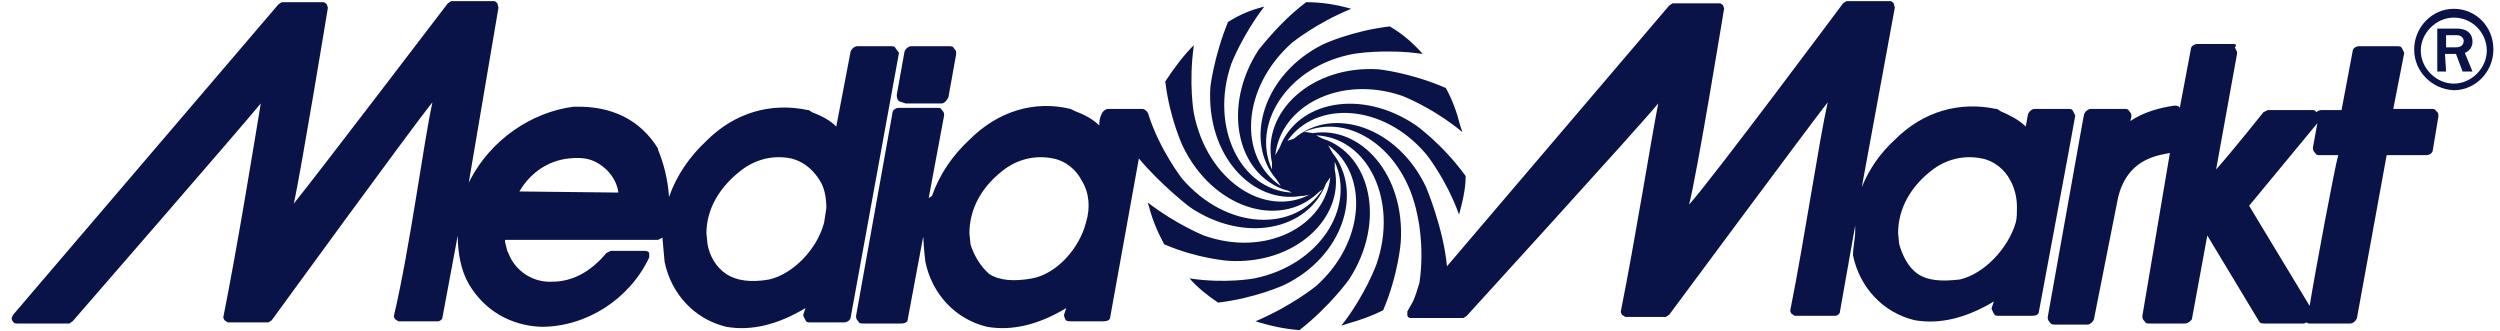
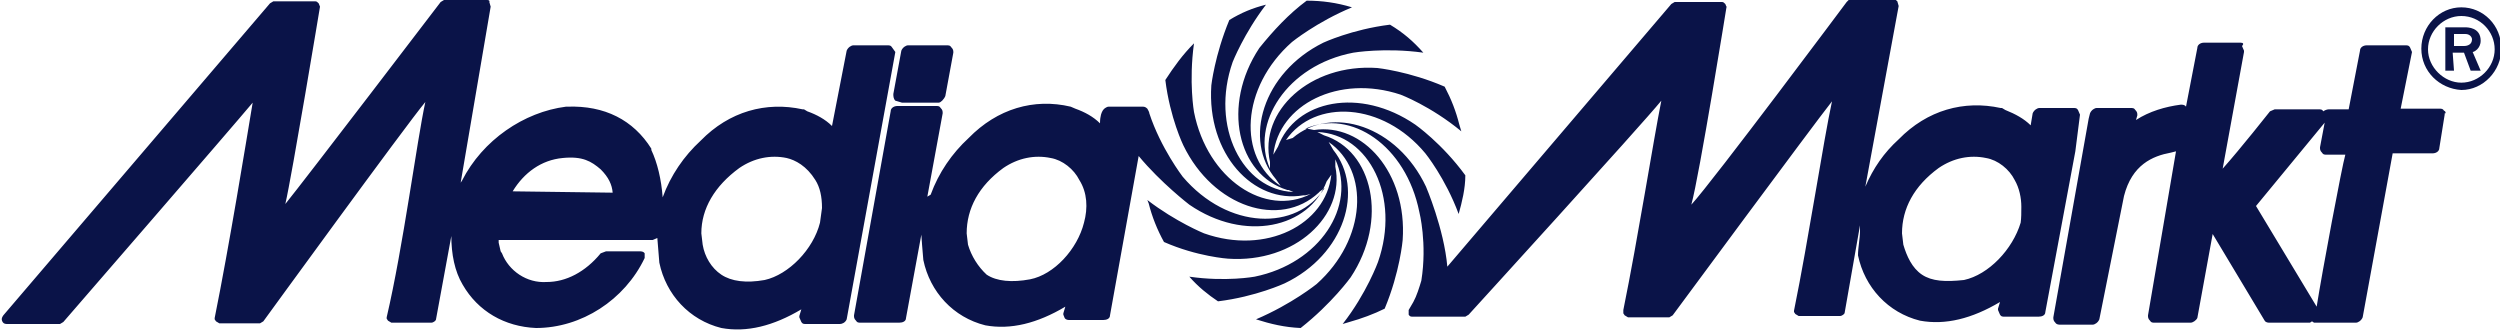
- <svg xmlns="http://www.w3.org/2000/svg" version="1.1" id="Calque_1" x="0px" y="0px" viewBox="0 0 227.2 30" style="enable-background:new 0 0 227.2 30;" xml:space="preserve">
+ <svg xmlns="http://www.w3.org/2000/svg" version="1.1" id="Calque_1" x="0px" y="0px" viewBox="0 0 375 49.5" style="enable-background:new 0 0 375 49.5;" xml:space="preserve">
  <style type="text/css">
	.st0{fill:#0A1348;}
</style>
  <g>
-     <path class="st0" d="M183.2,20.2c-0.7,2.4-2.9,4.7-5.1,5.2c-1.7,0.2-2.9,0.1-3.8-0.5c-0.9-0.6-1.4-1.7-1.7-2.7l-0.1-1   c0-2.2,1.1-4.3,3.3-5.9c1.3-0.9,2.8-1.2,4.3-0.9c1.1,0.2,2.1,1,2.6,2c0.4,0.7,0.6,1.6,0.6,2.4C183.3,19.3,183.3,19.8,183.2,20.2    M98.7,20.2c-0.6,2.4-2.7,4.7-4.9,5.1c-1.6,0.3-3,0.2-3.9-0.4c-0.8-0.7-1.4-1.7-1.7-2.7l-0.1-1c0-2.2,1.1-4.3,3.3-5.9   c1.3-0.9,2.8-1.2,4.3-0.9c1.1,0.2,2.1,1,2.6,2C99,17.5,99.1,18.9,98.7,20.2 M188.6,10.5l-0.2-0.4c-0.1-0.2-0.2-0.2-0.5-0.2h-3   c-0.2,0-0.5,0.2-0.6,0.5l-0.2,1.1c-0.6-0.6-1.4-1-2.3-1.4l-0.3-0.2h-0.1c-3.3-0.7-6.6,0.2-9.2,2.8c-1.3,1.2-2.3,2.6-3,4.3l3-16.3   l-0.1-0.4c-0.1-0.1-0.2-0.2-0.3-0.2h-4l-0.3,0.2c0,0-12,16.1-14,18.3c0.7-2.6,3.2-17.9,3.2-17.9V0.8l-0.1-0.3   c-0.1-0.1-0.2-0.2-0.3-0.2h-4.3l-0.3,0.2l-20.2,23.7c-0.3-3.4-1.9-7.2-1.9-7.2c-2.6-5.5-8.5-7.4-12-4.4l-0.6,0.2   c2.6-3.7,8.7-3.4,12.6,1.2c0,0,1.8,2.2,3,5.5c0.3-1.1,0.6-2.3,0.6-3.5c-2.1-2.9-4.5-4.6-4.5-4.6c-5-3.4-10.8-2.2-12.4,2l-0.4,0.7   c0.5-4.5,5.9-7.3,11.5-5.4c0,0,2.7,1,5.5,3.3l-0.2-0.6c-0.3-1.2-0.7-2.3-1.3-3.4c-3.2-1.4-6.1-1.7-6.1-1.7   c-6.1-0.4-10.7,3.9-9.7,8.5v0.6C113.7,11.3,117,6,123,4.9c0,0,2.8-0.5,6.3,0c-0.9-1-1.8-1.8-3-2.5c-3.4,0.4-6,1.6-6,1.6   c-5.5,2.7-7.3,8.8-4.3,12.3l0.4,0.6c-3.9-2.6-3.6-8.9,1-13c0,0,2.2-1.8,5.4-3.1c-1.4-0.4-2.7-0.6-4.1-0.6c-1.6,1.2-3,2.7-4.3,4.3   c-3.4,5.2-2,11.4,2.5,12.8h0.1l0.4,0.2c-4.6-0.2-7.5-5.9-5.5-11.7c0,0,1-2.6,3-5.2c-1.2,0.3-2.2,0.7-3.3,1.4   c-1.3,3.2-1.6,5.9-1.6,5.9c-0.4,6.2,3.8,10.7,8.3,9.9h0.2l0.5-0.1c-4.1,2.1-9.3-1.3-10.5-7.4c0,0-0.5-2.7,0-6.2   c-1,1-1.8,2.1-2.6,3.3c0.4,3.4,1.6,5.9,1.6,5.9c2.7,5.6,8.7,7.5,12.2,4.3l0.1-0.1l0.4-0.3c-2.5,3.9-8.7,3.8-12.8-1c0,0-2-2.6-3-5.7   c0-0.1-0.1-0.3-0.2-0.4c-0.2-0.2-0.3-0.2-0.5-0.2h-3c-0.2,0-0.5,0.2-0.6,0.5c0,0-0.2,0.3-0.2,1c-0.6-0.6-1.4-1-2.2-1.3l-0.4-0.2   c-3.3-0.8-6.6,0.2-9.2,2.8c-1.5,1.4-2.7,3.1-3.4,5.1L84.4,18l1.4-7.5c0-0.2,0-0.3-0.2-0.5c-0.1-0.2-0.2-0.2-0.5-0.2h-3.4   c-0.3,0-0.6,0.2-0.6,0.5l-3.3,18.4c0,0.2,0,0.3,0.2,0.5c0.1,0.2,0.2,0.2,0.5,0.2h3.4c0.3,0,0.6-0.1,0.6-0.4l1.4-7.5   c0,0.1,0.1,1.6,0.2,2.3c0.6,2.9,2.7,5.2,5.6,5.9c2.3,0.4,4.7-0.2,7.2-1.7l-0.2,0.6v0.1l0.1,0.3c0.1,0.2,0.3,0.2,0.5,0.2h3   c0.3,0,0.6-0.1,0.6-0.4l2.6-14.4c2,2.4,4.6,4.4,4.6,4.4c5,3.4,10.8,2.1,12.4-2.1l0.4-0.6c-0.5,4.5-5.9,7.3-11.5,5.3   c0,0-2.5-1-5.1-3l0.1,0.3c0.3,1.2,0.8,2.4,1.4,3.5c3,1.3,5.8,1.5,5.8,1.5c6.1,0.4,10.6-3.9,9.7-8.3v-0.5v-0.2   c1.9,4.2-1.4,9.4-7.3,10.6c0,0-2.6,0.5-5.9,0c0.8,0.9,1.7,1.6,2.6,2.2c3.4-0.4,6-1.6,6-1.6c5.4-2.6,7.2-8.5,4.4-12l-0.4-0.7   c3.7,2.6,3.4,8.8-1.1,12.8c0,0-2.2,1.8-5.5,3.2c1.3,0.4,2.6,0.7,4,0.8c2.8-2.2,4.5-4.6,4.5-4.6c3.4-5.2,2-11.4-2.4-12.8l-0.6-0.3   c4.7,0.2,7.5,5.9,5.5,11.7c0,0-1,2.8-3.2,5.6l0.6-0.2c1.1-0.3,2.2-0.7,3.2-1.2c1.4-3.3,1.6-6.2,1.6-6.2c0.4-6.1-3.6-10.6-8-9.9   l-0.6-0.1h-0.2c4.1-1.8,9.1,1.5,10.3,7.5c0,0,0.7,2.8,0.2,6.2c-0.2,0.6-0.4,1.4-0.7,1.9l-0.4,0.7v0.4c0.1,0.2,0.2,0.2,0.4,0.2h4.7   l0.3-0.2c0,0,15.6-17.1,17.4-19.3c-0.7,3.6-2.1,12.4-3.4,18.9v0.1l0.1,0.2l0.3,0.2h3.7l0.3-0.2c0,0,12.6-17,14.4-19.3   c-0.8,3.6-2.1,12.4-3.4,18.9v0.1l0.1,0.2l0.3,0.2h3.7c0.2,0,0.4-0.2,0.4-0.3l1.4-7.9v0.5c0,0.7-0.2,1.5-0.2,2.2   c0.6,2.9,2.7,5.2,5.6,5.9c2.3,0.4,4.7-0.2,7.2-1.7l-0.2,0.6v0.1l0.2,0.4c0.1,0.2,0.2,0.2,0.5,0.2h3c0.3,0,0.6-0.1,0.6-0.4l2.7-14.5   L188.6,10.5L188.6,10.5z M209.9,27.8l-5.5-9.1l6.2-7.5l-0.4,2.2c0,0.2,0,0.3,0.2,0.5c0.1,0.2,0.2,0.2,0.5,0.2h1.6   C212.2,15.1,210.4,24.7,209.9,27.8 M221.4,10.1c-0.1-0.2-0.2-0.2-0.5-0.2h-3.4l1-5.1V4.8l-0.2-0.4c-0.1-0.2-0.2-0.2-0.5-0.2h-3.4   c-0.3,0-0.6,0.2-0.6,0.5l-1,5.3h-1.8c-0.2,0-0.4,0.1-0.5,0.2c-0.1-0.2-0.2-0.2-0.5-0.2h-3.9l-0.4,0.2c0,0-2.7,3.4-4.3,5.2l1.9-10.5   V4.7l-0.2-0.4C203.3,4.1,203.2,4,203,4h-3.3c-0.3,0-0.6,0.2-0.6,0.5l-1,5.3c-0.1-0.2-0.3-0.2-0.5-0.2c-1.4,0.2-2.8,0.6-4,1.4   l0.1-0.4c0-0.2,0-0.3-0.2-0.5c-0.1-0.2-0.2-0.2-0.5-0.2h-3c-0.2,0-0.5,0.2-0.6,0.5l-0.1,0.5l-3.2,17.9c0,0.2,0,0.3,0.2,0.5   c0.1,0.2,0.3,0.2,0.5,0.2h2.9c0.2,0,0.5-0.2,0.6-0.5l2.2-11.1c0.7-2.8,2.6-3.6,4.2-3.9l0.5-0.1l-2.5,14.8c0,0.2,0,0.3,0.2,0.5   c0.1,0.2,0.2,0.2,0.5,0.2h3.2c0.2,0,0.5-0.2,0.6-0.4l1.4-7.6l4.7,7.8c0.1,0.2,0.3,0.2,0.5,0.2h3.6l0.2-0.1l0.2,0.1h3.8   c0.2,0,0.5-0.2,0.6-0.5l2.7-14.8h3.6c0.3,0,0.6-0.2,0.6-0.5l0.5-3v-0.1C221.6,10.4,221.6,10.2,221.4,10.1 M75.1,18.9l-0.2,1.3   c-0.6,2.4-2.8,4.7-5,5.2c-1.7,0.3-3,0.1-3.9-0.5c-0.9-0.6-1.5-1.6-1.7-2.7l-0.1-1c0-2.2,1.2-4.3,3.4-5.9c1.3-0.9,2.8-1.2,4.3-0.9   c0.8,0.2,1.8,0.7,2.6,2C74.9,17,75.1,17.9,75.1,18.9 M47.2,17.4c1-1.7,2.6-2.8,4.5-3c1.8-0.2,2.6,0.3,3.4,1c0.7,0.7,1,1.4,1.1,2.1   L47.2,17.4 M81.4,4.4c-0.1-0.2-0.2-0.2-0.5-0.2h-3c-0.2,0-0.5,0.2-0.6,0.5L76,11.5c-0.6-0.6-1.4-1-2.2-1.3l-0.3-0.2h-0.1   c-3.3-0.7-6.6,0.2-9.2,2.8c-1.5,1.4-2.7,3.1-3.4,5.1c-0.1-1.6-0.5-3.1-1-4.3v-0.1c-1.6-2.6-4.2-3.9-7.6-3.8h-0.1   c-3.8,0.5-7.5,3-9.4,6.7l-0.1,0.2l2.7-15.9l-0.1-0.4c-0.1-0.1-0.2-0.2-0.3-0.2H41l-0.3,0.2c0,0-12.2,16-14,18.2   c0.6-2.6,3.1-17.8,3.1-17.8V0.7l-0.1-0.3c-0.1-0.1-0.2-0.2-0.3-0.2h-3.8l-0.3,0.2L1.2,28.6c-0.1,0.2-0.2,0.3-0.1,0.5   s0.2,0.3,0.4,0.3h4.8l0.3-0.2c0,0,15.3-17.6,17.1-19.8c-0.6,3.6-2.1,12.9-3.4,19.4v0.1l0.1,0.2l0.3,0.2h3.7l0.3-0.2   c0,0,12.8-17.6,14.6-19.8c-0.8,3.6-2,13-3.5,19.4v0.1l0.1,0.2l0.3,0.2h3.6c0.2,0,0.4-0.2,0.4-0.3l1.4-7.5c0,1.6,0.3,3.2,1,4.4   c1.4,2.4,3.8,3.8,6.6,3.9c4.1,0,8-2.5,9.8-6.3V23c-0.1-0.2-0.3-0.2-0.5-0.2h-3l-0.4,0.2c-1.4,1.7-3.1,2.6-4.9,2.6   c-1.8,0.1-3.4-1-4-2.6l-0.1-0.2l-0.2-0.8v-0.2h13.9l0.4-0.2l0.2,2.2c0.6,2.9,2.7,5.2,5.6,5.9c2.3,0.4,4.7-0.2,7.2-1.7l-0.2,0.6v0.1   l0.2,0.4c0.1,0.2,0.2,0.2,0.5,0.2h3c0.2,0,0.5-0.1,0.6-0.4l4.4-24.1L81.4,4.4" />
-     <path class="st0" d="M82.3,9.4h3.3c0.2,0,0.5-0.3,0.6-0.6l0.7-3.9c0-0.2,0-0.3-0.2-0.5c-0.1-0.2-0.2-0.2-0.5-0.2h-3.4   c-0.2,0-0.5,0.2-0.6,0.5l-0.7,3.9c0,0.2,0,0.4,0.2,0.6L82.3,9.4 M222.3,4.3h0.9c0.3,0,0.7-0.1,0.7-0.6c0-0.2-0.2-0.5-0.6-0.5h-1   V4.3z M222.3,6.5h-0.8V2.6h1.8c0.2,0,1.4,0,1.4,1.2c0,0.7-0.6,1-0.7,1l0.7,1.7h-0.9l-0.6-1.6h-1L222.3,6.5L222.3,6.5z M223,7.6   c1.6,0,3-1.4,3-3s-1.3-3-3-3c-1.6,0-3,1.4-3,3S221.4,7.6,223,7.6 M223,0.8c2,0,3.6,1.6,3.6,3.7c0,2-1.6,3.7-3.6,3.7   c-2-0.1-3.6-1.7-3.6-3.7S221,0.8,223,0.8" />
+     <path class="st0" d="M303.1,33.4c-1.2,4-4.8,7.8-8.5,8.6c-2.8,0.3-4.8,0.2-6.3-0.8c-1.5-1-2.3-2.8-2.8-4.5l-0.2-1.7   c0-3.7,1.8-7.1,5.5-9.8c2.2-1.5,4.7-2,7.1-1.5c1.8,0.3,3.5,1.7,4.3,3.3c0.7,1.2,1,2.7,1,4C303.2,31.9,303.2,32.7,303.1,33.4    M162.6,33.4c-1,4-4.5,7.8-8.1,8.5c-2.7,0.5-5,0.3-6.5-0.7c-1.3-1.2-2.3-2.8-2.8-4.5L145,35c0-3.7,1.8-7.1,5.5-9.8   c2.2-1.5,4.7-2,7.1-1.5c1.8,0.3,3.5,1.7,4.3,3.3C163.1,28.9,163.2,31.2,162.6,33.4 M312,17.2l-0.3-0.7c-0.2-0.3-0.3-0.3-0.8-0.3h-5   c-0.3,0-0.8,0.3-1,0.8l-0.3,1.8c-1-1-2.3-1.7-3.8-2.3l-0.5-0.3h-0.2c-5.5-1.2-11,0.3-15.3,4.7c-2.2,2-3.8,4.3-5,7.1l5-27.1   l-0.2-0.7c-0.2-0.2-0.3-0.3-0.5-0.3h-6.7L277,0.3c0,0-20,26.8-23.3,30.4c1.2-4.3,5.3-29.8,5.3-29.8v0.2l-0.2-0.5   c-0.2-0.2-0.3-0.3-0.5-0.3h-7.1l-0.5,0.3L217.1,40c-0.5-5.7-3.2-12-3.2-12c-4.3-9.1-14.1-12.3-20-7.3l-1,0.3   c4.3-6.2,14.5-5.7,20.9,2c0,0,3,3.7,5,9.1c0.5-1.8,1-3.8,1-5.8c-3.5-4.8-7.5-7.6-7.5-7.6c-8.3-5.7-18-3.7-20.6,3.3l-0.7,1.2   c0.8-7.5,9.8-12.1,19.1-9c0,0,4.5,1.7,9.1,5.5l-0.3-1c-0.5-2-1.2-3.8-2.2-5.7c-5.3-2.3-10.1-2.8-10.1-2.8   c-10.1-0.7-17.8,6.5-16.1,14.1v1C187.5,18.6,193,9.8,203,7.9c0,0,4.7-0.8,10.5,0c-1.5-1.7-3-3-5-4.2c-5.7,0.7-10,2.7-10,2.7   c-9.1,4.5-12.1,14.6-7.1,20.5l0.7,1c-6.5-4.3-6-14.8,1.7-21.6c0,0,3.7-3,9-5.2c-2.3-0.7-4.5-1-6.8-1c-2.7,2-5,4.5-7.1,7.1   c-5.7,8.6-3.3,19,4.2,21.3h0.2l0.7,0.3c-7.6-0.3-12.5-9.8-9.1-19.5c0,0,1.7-4.3,5-8.6c-2,0.5-3.7,1.2-5.5,2.3   c-2.2,5.3-2.7,9.8-2.7,9.8c-0.7,10.3,6.3,17.8,13.8,16.5h0.3l0.8-0.2c-6.8,3.5-15.5-2.2-17.5-12.3c0,0-0.8-4.5,0-10.3   c-1.7,1.7-3,3.5-4.3,5.5c0.7,5.7,2.7,9.8,2.7,9.8c4.5,9.3,14.5,12.5,20.3,7.1l0.2-0.2l0.7-0.5c-4.2,6.5-14.5,6.3-21.3-1.7   c0,0-3.3-4.3-5-9.5c0-0.2-0.2-0.5-0.3-0.7c-0.3-0.3-0.5-0.3-0.8-0.3h-5c-0.3,0-0.8,0.3-1,0.8c0,0-0.3,0.5-0.3,1.7   c-1-1-2.3-1.7-3.7-2.2l-0.7-0.3c-5.5-1.3-11,0.3-15.3,4.7c-2.5,2.3-4.5,5.2-5.7,8.5l-0.5,0.3l2.3-12.5c0-0.3,0-0.5-0.3-0.8   c-0.2-0.3-0.3-0.3-0.8-0.3h-5.7c-0.5,0-1,0.3-1,0.8l-5.5,30.6c0,0.3,0,0.5,0.3,0.8c0.2,0.3,0.3,0.3,0.8,0.3h5.7c0.5,0,1-0.2,1-0.7   l2.3-12.5c0,0.2,0.2,2.7,0.3,3.8c1,4.8,4.5,8.6,9.3,9.8c3.8,0.7,7.8-0.3,12-2.8l-0.3,1v0.2l0.2,0.5c0.2,0.3,0.5,0.3,0.8,0.3h5   c0.5,0,1-0.2,1-0.7l4.3-23.9c3.3,4,7.6,7.3,7.6,7.3c8.3,5.7,18,3.5,20.6-3.5l0.7-1c-0.8,7.5-9.8,12.1-19.1,8.8c0,0-4.2-1.7-8.5-5   l0.2,0.5c0.5,2,1.3,4,2.3,5.8c5,2.2,9.6,2.5,9.6,2.5c10.1,0.7,17.6-6.5,16.1-13.8v-0.8v-0.3c3.2,7-2.3,15.6-12.1,17.6   c0,0-4.3,0.8-9.8,0c1.3,1.5,2.8,2.7,4.3,3.7c5.7-0.7,10-2.7,10-2.7c9-4.3,12-14.1,7.3-20l-0.7-1.2c6.2,4.3,5.7,14.6-1.8,21.3   c0,0-3.7,3-9.1,5.3c2.2,0.7,4.3,1.2,6.7,1.3c4.7-3.7,7.5-7.6,7.5-7.6c5.7-8.6,3.3-19-4-21.3l-1-0.5c7.8,0.3,12.5,9.8,9.1,19.5   c0,0-1.7,4.7-5.3,9.3l1-0.3c1.8-0.5,3.7-1.2,5.3-2c2.3-5.5,2.7-10.3,2.7-10.3c0.7-10.1-6-17.6-13.3-16.5l-1-0.2h-0.3   c6.8-3,15.1,2.5,17.1,12.5c0,0,1.2,4.7,0.3,10.3c-0.3,1-0.7,2.3-1.2,3.2l-0.7,1.2v0.7c0.2,0.3,0.3,0.3,0.7,0.3h7.8l0.5-0.3   c0,0,25.9-28.4,28.9-32.1c-1.2,6-3.5,20.6-5.7,31.4V47l0.2,0.3l0.5,0.3h6.2l0.5-0.3c0,0,20.9-28.3,23.9-32.1   c-1.3,6-3.5,20.6-5.7,31.4v0.2l0.2,0.3l0.5,0.3h6.2c0.3,0,0.7-0.3,0.7-0.5l2.3-13.1v0.8c0,1.2-0.3,2.5-0.3,3.7   c1,4.8,4.5,8.6,9.3,9.8c3.8,0.7,7.8-0.3,12-2.8l-0.3,1v0.2l0.3,0.7c0.2,0.3,0.3,0.3,0.8,0.3h5c0.5,0,1-0.2,1-0.7l4.5-24.1L312,17.2   L312,17.2z M347.5,46l-9.1-15.1l10.3-12.5l-0.7,3.7c0,0.3,0,0.5,0.3,0.8c0.2,0.3,0.3,0.3,0.8,0.3h2.7   C351.3,24.9,348.3,40.9,347.5,46 M366.6,16.6c-0.2-0.3-0.3-0.3-0.8-0.3h-5.7l1.7-8.5v0l-0.3-0.7c-0.2-0.3-0.3-0.3-0.8-0.3h-5.7   c-0.5,0-1,0.3-1,0.8l-1.7,8.8h-3c-0.3,0-0.7,0.2-0.8,0.3c-0.2-0.3-0.3-0.3-0.8-0.3h-6.5l-0.7,0.3c0,0-4.5,5.7-7.1,8.6l3.2-17.5V7.6   l-0.3-0.7c0.3-0.3,0.2-0.5-0.2-0.5h-5.5c-0.5,0-1,0.3-1,0.8l-1.7,8.8c-0.2-0.3-0.5-0.3-0.8-0.3c-2.3,0.3-4.7,1-6.7,2.3l0.2-0.7   c0-0.3,0-0.5-0.3-0.8c-0.2-0.3-0.3-0.3-0.8-0.3h-5c-0.3,0-0.8,0.3-1,0.8l-0.2,0.8l-5.3,29.8c0,0.3,0,0.5,0.3,0.8   c0.2,0.3,0.5,0.3,0.8,0.3h4.8c0.3,0,0.8-0.3,1-0.8l3.7-18.5c1.2-4.7,4.3-6,7-6.5l0.8-0.2l-4.2,24.6c0,0.3,0,0.5,0.3,0.8   c0.2,0.3,0.3,0.3,0.8,0.3h5.3c0.3,0,0.8-0.3,1-0.7l2.3-12.6l7.8,13c0.2,0.3,0.5,0.3,0.8,0.3h6l0.3-0.2l0.3,0.2h6.3   c0.3,0,0.8-0.3,1-0.8l4.5-24.6h6c0.5,0,1-0.3,1-0.8l0.8-5v-0.2C366.9,17.1,366.9,16.7,366.6,16.6 M123.3,31.2l-0.3,2.2   c-1,4-4.7,7.8-8.3,8.6c-2.8,0.5-5,0.2-6.5-0.8s-2.5-2.7-2.8-4.5l-0.2-1.7c0-3.7,2-7.1,5.7-9.8c2.2-1.5,4.7-2,7.1-1.5   c1.3,0.3,3,1.2,4.3,3.3C123,28.1,123.3,29.5,123.3,31.2 M76.9,28.7c1.7-2.8,4.3-4.7,7.5-5c3-0.3,4.3,0.5,5.7,1.7   c1.2,1.2,1.7,2.3,1.8,3.5L76.9,28.7 M133.8,7.1c-0.2-0.3-0.3-0.3-0.8-0.3h-5c-0.3,0-0.8,0.3-1,0.8l-2.2,11.3c-1-1-2.3-1.7-3.7-2.2   l-0.5-0.3h-0.2c-5.5-1.2-11,0.3-15.3,4.7c-2.5,2.3-4.5,5.2-5.7,8.5c-0.2-2.7-0.8-5.2-1.7-7.1v-0.2c-2.7-4.3-7-6.5-12.6-6.3h-0.2   c-6.3,0.8-12.5,5-15.6,11.1l-0.2,0.3l4.5-26.4l-0.2-0.7C73.5,0.1,73.3,0,73.1,0h-6.5l-0.5,0.3c0,0-20.3,26.6-23.3,30.3   c1-4.3,5.2-29.6,5.2-29.6v0l-0.2-0.5c-0.2-0.2-0.3-0.3-0.5-0.3H41l-0.5,0.3L0.5,47.3c-0.2,0.3-0.3,0.5-0.2,0.8s0.3,0.5,0.7,0.5h8   l0.5-0.3c0,0,25.4-29.3,28.4-32.9c-1,6-3.5,21.4-5.7,32.3v0.2l0.2,0.3l0.5,0.3H39l0.5-0.3c0,0,21.3-29.3,24.3-32.9   c-1.3,6-3.3,21.6-5.8,32.3v0.2l0.2,0.3l0.5,0.3h6c0.3,0,0.7-0.3,0.7-0.5l2.3-12.5c0,2.7,0.5,5.3,1.7,7.3c2.3,4,6.3,6.3,11,6.5   c6.8,0,13.3-4.2,16.3-10.5V38c-0.2-0.3-0.5-0.3-0.8-0.3h-5L90.1,38c-2.3,2.8-5.2,4.3-8.1,4.3c-3,0.2-5.7-1.7-6.7-4.3l-0.2-0.3   l-0.3-1.3V36h23.1l0.7-0.3l0.3,3.7c1,4.8,4.5,8.6,9.3,9.8c3.8,0.7,7.8-0.3,12-2.8l-0.3,1v0.2l0.3,0.7c0.2,0.3,0.3,0.3,0.8,0.3h5   c0.3,0,0.8-0.2,1-0.7l7.3-40.1L133.8,7.1" />
+     <path class="st0" d="M135.3,15.4h5.5c0.3,0,0.8-0.5,1-1l1.2-6.5c0-0.3,0-0.5-0.3-0.8c-0.2-0.3-0.3-0.3-0.8-0.3h-5.7   c-0.3,0-0.8,0.3-1,0.8l-1.2,6.5c0,0.3,0,0.7,0.3,1L135.3,15.4 M368.1,6.9h1.5c0.5,0,1.2-0.2,1.2-1c0-0.3-0.3-0.8-1-0.8h-1.7   L368.1,6.9L368.1,6.9z M368.1,10.6h-1.3V4.1h3c0.3,0,2.3,0,2.3,2c0,1.2-1,1.7-1.2,1.7l1.2,2.8h-1.5l-1-2.7h-1.7L368.1,10.6   L368.1,10.6z M369.2,12.4c2.7,0,5-2.3,5-5s-2.2-5-5-5c-2.7,0-5,2.3-5,5S366.6,12.4,369.2,12.4 M369.2,1.1c3.3,0,6,2.7,6,6.2   c0,3.3-2.7,6.2-6,6.2c-3.3-0.2-6-2.8-6-6.2S365.9,1.1,369.2,1.1" />
  </g>
</svg>
